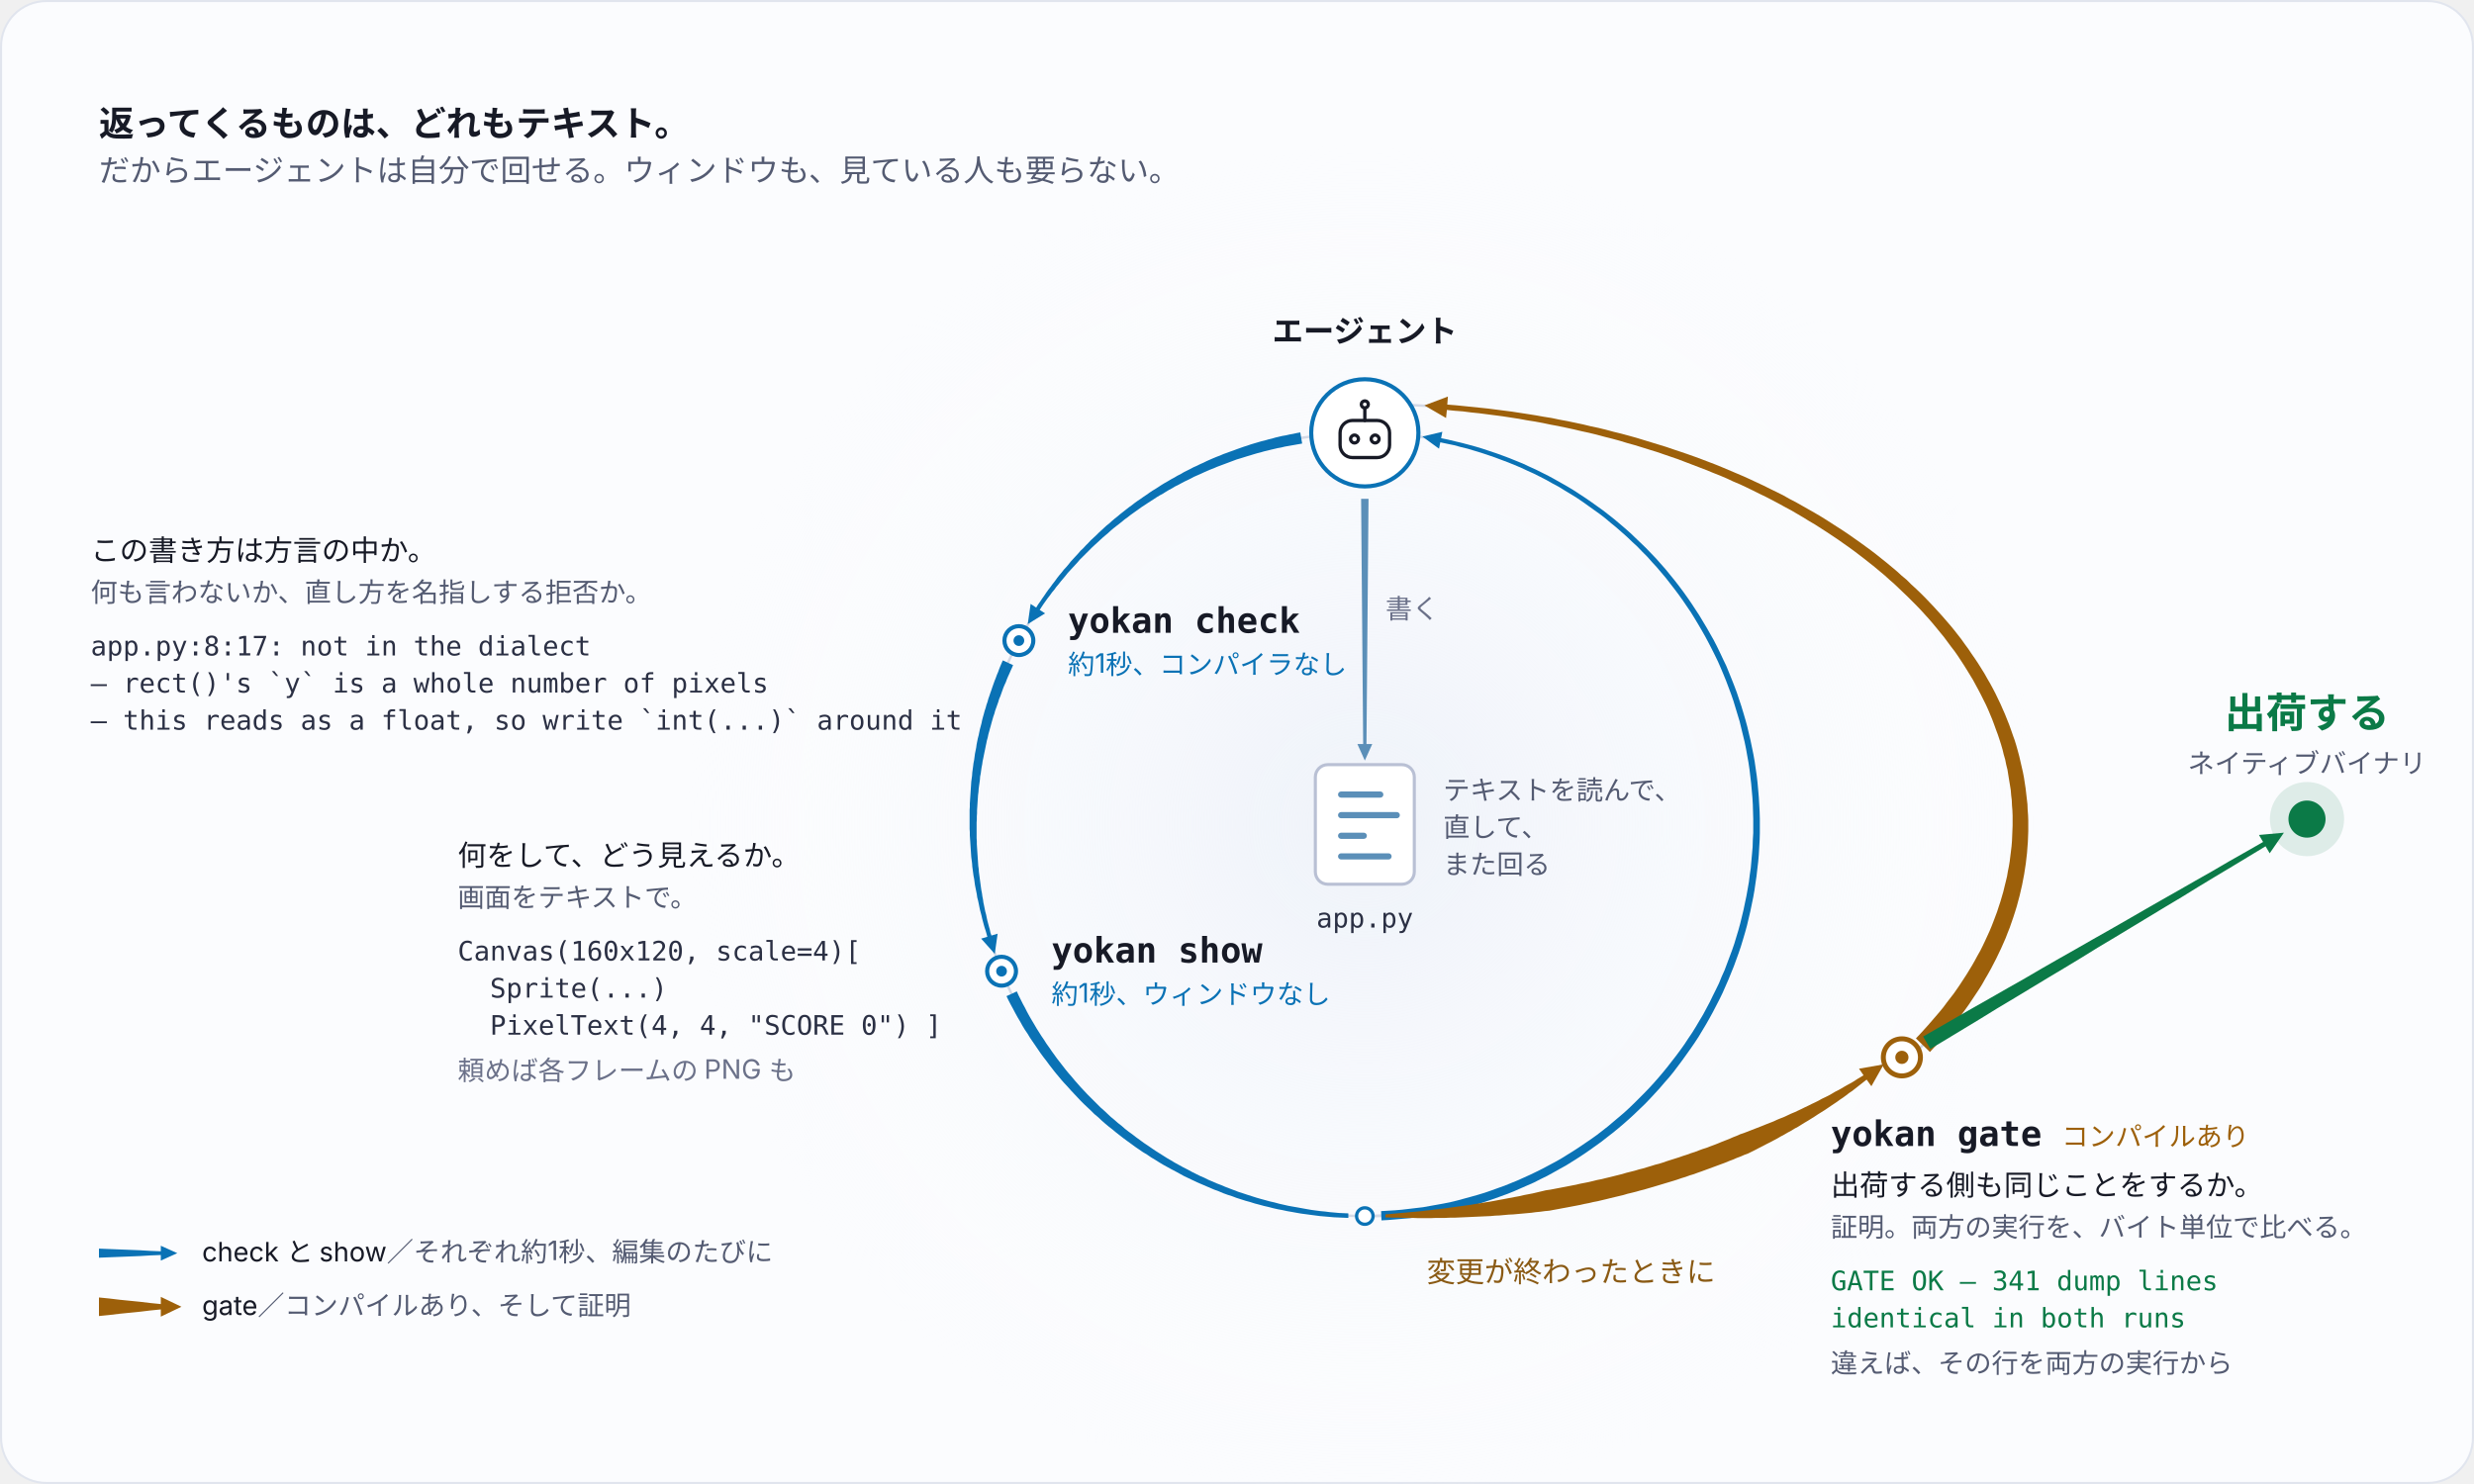
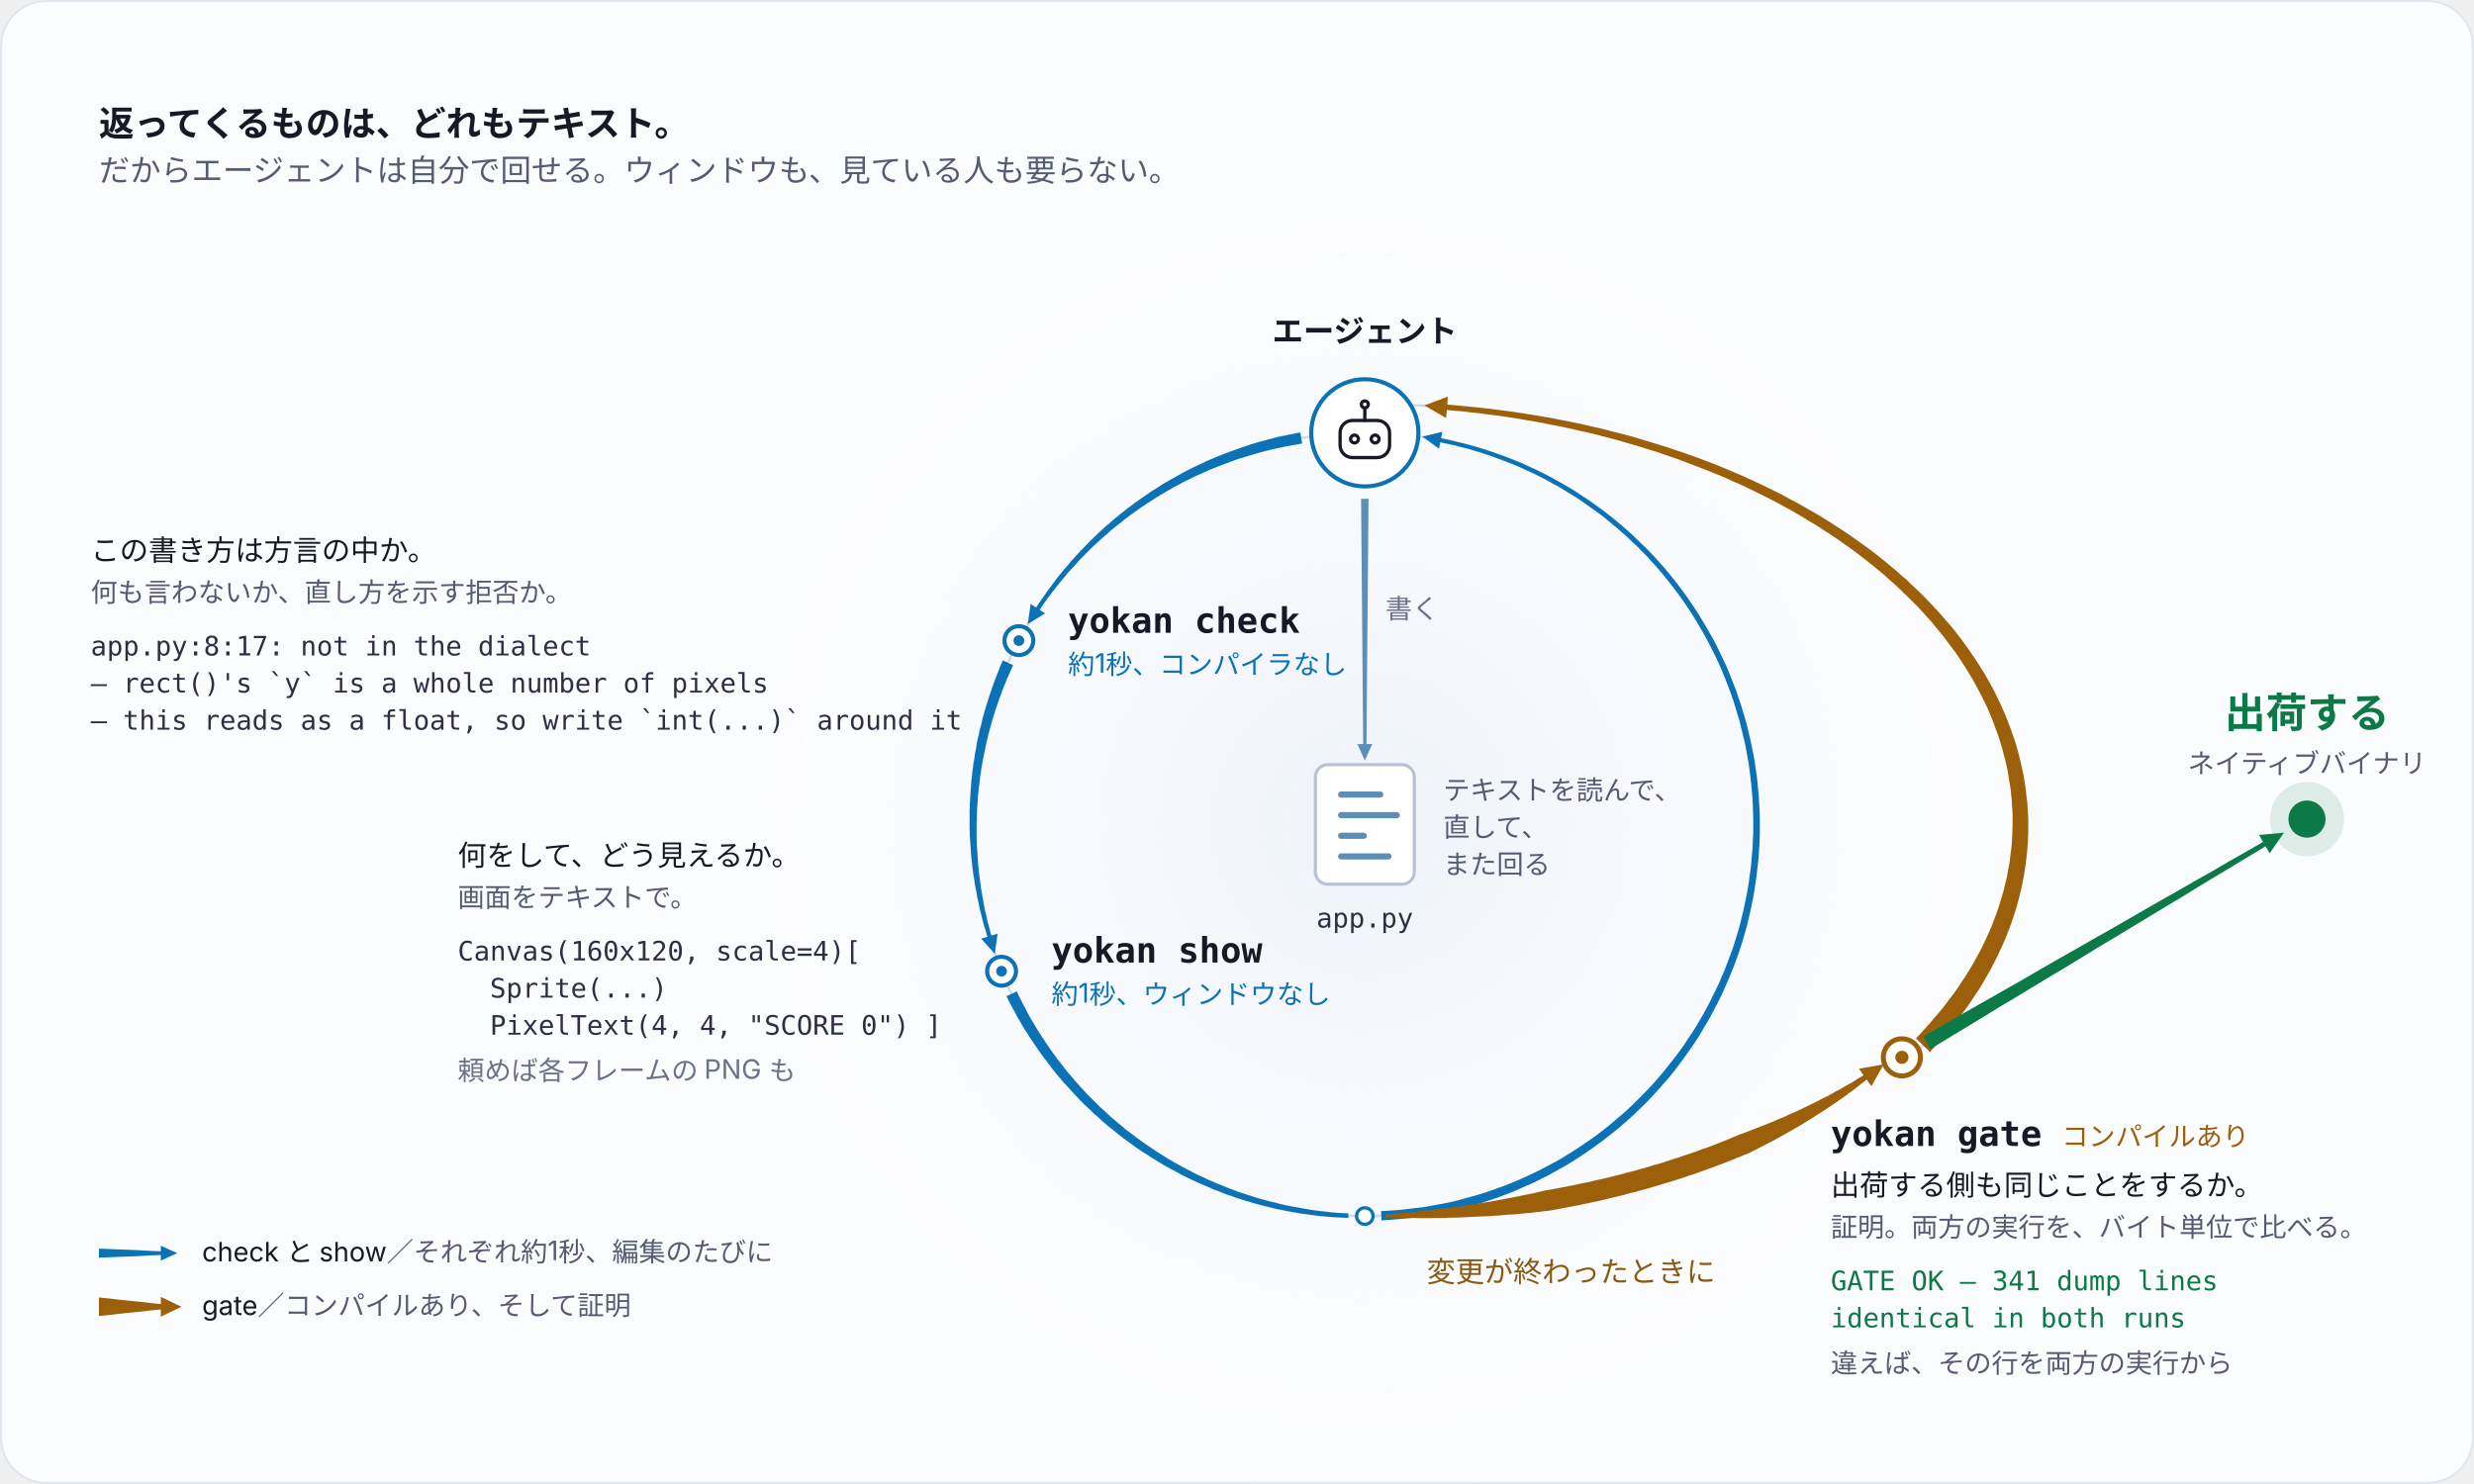
<svg xmlns="http://www.w3.org/2000/svg" viewBox="0 0 1200 720" width="1200" height="720">
  <style>
  .sans { font-family: -apple-system, BlinkMacSystemFont, "Hiragino Sans", "Noto Sans JP", sans-serif; }
  .mono { font-family: ui-monospace, SFMono-Regular, Menlo, Consolas, monospace; }
</style>
  <defs>
    <radialGradient id="glow" cx="662" cy="400" r="330" gradientUnits="userSpaceOnUse">
      <stop offset="0" stop-color="#eef2f9" stop-opacity="1" />
      <stop offset="1" stop-color="#fbfcfe" stop-opacity="0" />
    </radialGradient>
  </defs>
  <rect x="0.5" y="0.5" width="1199" height="719" rx="22" fill="#fbfcfe" stroke="#e1e5ee" stroke-width="1" />
  <circle cx="662" cy="400" r="330" fill="url(#glow)" />
  <circle cx="662" cy="400" r="190" fill="none" stroke="#d3d9e6" stroke-width="1.2" />
  <path d="M662.0,590.0 A318,190 0 0 0 922.5,509.0" fill="none" stroke="#d3d9e6" stroke-width="1.2" />
  <path d="M922.5,517.0 A318,204 0 0 0 662.0,196.0" fill="none" stroke="#d3d9e6" stroke-width="1.2" />
  <path d="M630.7,209.8 L629.0,210.1 L627.2,210.5 L625.5,210.8 L623.8,211.2 L622.0,211.5 L620.3,211.9 L618.6,212.3 L616.9,212.8 L615.2,213.2 L613.5,213.7 L611.8,214.1 L610.1,214.6 L608.4,215.1 L606.7,215.6 L605.0,216.2 L603.4,216.7 L601.7,217.3 L600.0,217.9 L598.4,218.5 L596.7,219.1 L595.1,219.7 L593.4,220.3 L591.8,221.0 L590.2,221.6 L588.5,222.3 L586.9,223.0 L585.3,223.7 L583.7,224.5 L582.1,225.2 L580.5,226.0 L578.9,226.7 L577.4,227.5 L575.8,228.3 L574.2,229.1 L572.7,230.0 L571.1,230.8 L569.6,231.7 L568.1,232.5 L566.6,233.4 L565.0,234.3 L563.5,235.2 L562.0,236.2 L560.6,237.1 L559.1,238.0 L557.6,239.0 L556.2,240.0 L554.7,241.0 L553.3,242.0 L551.8,243.0 L550.4,244.0 L549.0,245.1 L547.6,246.1 L546.2,247.2 L544.8,248.3 L543.4,249.4 L542.1,250.5 L540.7,251.6 L539.4,252.7 L538.1,253.9 L536.7,255.0 L535.4,256.2 L534.1,257.4 L532.8,258.6 L531.6,259.8 L530.3,261.0 L529.0,262.2 L527.8,263.5 L526.6,264.7 L525.4,266.0 L524.1,267.2 L523.0,268.5 L521.8,269.8 L520.6,271.1 L519.4,272.4 L518.3,273.8 L517.2,275.1 L516.0,276.4 L514.9,277.8 L513.8,279.1 L512.7,280.5 L511.7,281.9 L510.6,283.3 L509.6,284.7 L508.5,286.1 L507.5,287.5 L506.5,289.0 L505.5,290.4 L504.5,291.9 L503.5,293.3 L502.6,294.8 L499.9,293.0 L498.5,302.8 L506.9,297.6 L504.3,295.9 L505.2,294.5 L506.2,293.0 L507.2,291.6 L508.2,290.2 L509.3,288.8 L510.3,287.4 L511.4,286.1 L512.4,284.7 L513.5,283.4 L514.6,282.0 L515.7,280.7 L516.8,279.4 L517.9,278.0 L519.1,276.7 L520.2,275.5 L521.4,274.2 L522.6,272.9 L523.7,271.6 L524.9,270.4 L526.1,269.2 L527.4,267.9 L528.6,266.7 L529.8,265.5 L531.1,264.3 L532.3,263.2 L533.6,262.0 L534.9,260.8 L536.2,259.7 L537.5,258.6 L538.8,257.4 L540.1,256.3 L541.5,255.2 L542.8,254.2 L544.2,253.1 L545.5,252.0 L546.9,251.0 L548.3,249.9 L549.7,248.9 L551.1,247.9 L552.5,246.9 L553.9,245.9 L555.3,245.0 L556.8,244.0 L558.2,243.1 L559.6,242.2 L561.1,241.2 L562.6,240.3 L564.1,239.5 L565.5,238.6 L567.0,237.7 L568.5,236.9 L570.0,236.0 L571.6,235.2 L573.1,234.4 L574.6,233.6 L576.1,232.9 L577.7,232.1 L579.2,231.3 L580.8,230.6 L582.4,229.9 L583.9,229.2 L585.5,228.5 L587.1,227.8 L588.7,227.2 L590.3,226.5 L591.9,225.9 L593.5,225.3 L595.1,224.7 L596.7,224.1 L598.3,223.5 L599.9,222.9 L601.6,222.4 L603.2,221.9 L604.8,221.4 L606.5,220.9 L608.1,220.4 L609.8,219.9 L611.4,219.5 L613.1,219.0 L614.8,218.6 L616.4,218.2 L618.1,217.8 L619.8,217.4 L621.5,217.1 L623.1,216.7 L624.8,216.4 L626.5,216.1 L628.2,215.8 L629.9,215.5 L631.6,215.2Z" fill="#0a72b5" />
  <path d="M486.4,320.4 L485.8,321.8 L485.2,323.2 L484.6,324.7 L484.1,326.1 L483.5,327.5 L483.0,328.9 L482.4,330.4 L481.9,331.8 L481.4,333.2 L480.9,334.7 L480.4,336.1 L479.9,337.6 L479.4,339.0 L479.0,340.5 L478.5,341.9 L478.1,343.4 L477.6,344.9 L477.2,346.4 L476.8,347.8 L476.4,349.3 L476.1,350.8 L475.7,352.3 L475.3,353.8 L475.0,355.2 L474.7,356.7 L474.3,358.2 L474.0,359.7 L473.7,361.2 L473.5,362.7 L473.2,364.2 L472.9,365.7 L472.7,367.2 L472.5,368.7 L472.2,370.2 L472.0,371.8 L471.8,373.3 L471.6,374.8 L471.5,376.3 L471.3,377.8 L471.1,379.3 L471.0,380.9 L470.9,382.4 L470.8,383.9 L470.7,385.4 L470.6,386.9 L470.5,388.5 L470.4,390.0 L470.4,391.5 L470.3,393.0 L470.3,394.5 L470.3,396.1 L470.3,397.6 L470.3,399.1 L470.3,400.6 L470.3,402.2 L470.4,403.7 L470.4,405.2 L470.5,406.7 L470.6,408.2 L470.7,409.8 L470.8,411.3 L470.9,412.8 L471.0,414.3 L471.1,415.8 L471.3,417.3 L471.5,418.9 L471.6,420.4 L471.8,421.9 L472.0,423.4 L472.2,424.9 L472.5,426.4 L472.7,427.9 L472.9,429.4 L473.2,430.9 L473.5,432.4 L473.8,433.9 L474.0,435.4 L474.4,436.9 L474.7,438.3 L475.0,439.8 L475.3,441.3 L475.7,442.8 L476.1,444.3 L476.4,445.7 L476.8,447.2 L477.2,448.7 L477.6,450.1 L478.1,451.6 L478.5,453.0 L478.9,454.5 L475.9,455.4 L482.5,462.8 L483.9,453.0 L480.9,453.9 L480.4,452.5 L480.1,451.0 L479.7,449.6 L479.3,448.1 L478.9,446.6 L478.6,445.2 L478.3,443.7 L477.9,442.3 L477.6,440.8 L477.3,439.3 L477.0,437.9 L476.8,436.4 L476.5,434.9 L476.3,433.4 L476.0,431.9 L475.8,430.5 L475.6,429.0 L475.4,427.5 L475.2,426.0 L475.0,424.5 L474.8,423.0 L474.7,421.5 L474.5,420.1 L474.4,418.6 L474.3,417.1 L474.2,415.6 L474.1,414.1 L474.0,412.6 L473.9,411.1 L473.8,409.6 L473.8,408.1 L473.7,406.6 L473.7,405.1 L473.7,403.6 L473.7,402.1 L473.7,400.6 L473.7,399.1 L473.8,397.6 L473.8,396.1 L473.9,394.6 L473.9,393.2 L474.0,391.7 L474.1,390.2 L474.2,388.7 L474.3,387.2 L474.4,385.7 L474.6,384.2 L474.7,382.7 L474.9,381.2 L475.1,379.8 L475.3,378.3 L475.4,376.8 L475.7,375.3 L475.9,373.8 L476.1,372.4 L476.4,370.9 L476.6,369.4 L476.9,368.0 L477.2,366.5 L477.5,365.0 L477.8,363.6 L478.1,362.1 L478.4,360.7 L478.7,359.2 L479.1,357.8 L479.4,356.3 L479.8,354.9 L480.2,353.4 L480.6,352.0 L481.0,350.5 L481.4,349.1 L481.8,347.7 L482.3,346.3 L482.7,344.8 L483.2,343.4 L483.7,342.0 L484.2,340.6 L484.6,339.2 L485.2,337.8 L485.7,336.4 L486.2,335.0 L486.7,333.6 L487.3,332.2 L487.9,330.9 L488.4,329.5 L489.0,328.1 L489.6,326.8 L490.2,325.4 L490.8,324.1 L491.4,322.7Z" fill="#0a72b5" />
  <path d="M488.2,483.3 L489.2,485.4 L490.3,487.5 L491.4,489.5 L492.5,491.6 L493.6,493.6 L494.8,495.6 L495.9,497.6 L497.1,499.6 L498.4,501.5 L499.6,503.5 L500.9,505.4 L502.2,507.3 L503.5,509.2 L504.8,511.1 L506.2,513.0 L507.6,514.8 L509.0,516.7 L510.4,518.5 L511.8,520.3 L513.3,522.1 L514.8,523.9 L516.3,525.6 L517.9,527.3 L519.4,529.0 L521.0,530.7 L522.6,532.4 L524.2,534.1 L525.8,535.7 L527.5,537.3 L529.2,538.9 L530.8,540.5 L532.6,542.0 L534.3,543.6 L536.0,545.1 L537.8,546.6 L539.6,548.0 L541.4,549.5 L543.2,550.9 L545.0,552.3 L546.9,553.7 L548.7,555.0 L550.6,556.4 L552.5,557.7 L554.4,559.0 L556.4,560.2 L558.3,561.5 L560.3,562.7 L562.2,563.9 L564.2,565.1 L566.2,566.2 L568.2,567.3 L570.3,568.4 L572.3,569.5 L574.3,570.6 L576.4,571.6 L578.5,572.6 L580.6,573.6 L582.7,574.5 L584.8,575.4 L586.9,576.3 L589.0,577.2 L591.2,578.0 L593.3,578.9 L595.5,579.7 L597.7,580.4 L599.8,581.2 L602.0,581.9 L604.2,582.6 L606.4,583.2 L608.6,583.9 L610.9,584.5 L613.1,585.1 L615.3,585.6 L617.6,586.2 L619.8,586.7 L622.0,587.1 L624.3,587.6 L626.6,588.0 L628.8,588.4 L631.1,588.8 L633.4,589.1 L635.6,589.4 L637.9,589.7 L640.2,590.0 L642.5,590.2 L644.8,590.4 L647.1,590.6 L649.4,590.7 L651.7,590.8 L654.0,590.9 L654.0,588.7 L651.8,588.6 L649.5,588.5 L647.3,588.3 L645.0,588.1 L642.7,587.8 L640.5,587.6 L638.2,587.3 L636.0,587.0 L633.7,586.6 L631.5,586.2 L629.3,585.8 L627.0,585.4 L624.8,585.0 L622.6,584.5 L620.4,584.0 L618.2,583.4 L616.0,582.9 L613.8,582.3 L611.6,581.7 L609.5,581.1 L607.3,580.4 L605.1,579.7 L603.0,579.0 L600.8,578.3 L598.7,577.5 L596.6,576.7 L594.5,575.9 L592.4,575.0 L590.3,574.2 L588.2,573.3 L586.1,572.4 L584.1,571.4 L582.0,570.5 L580.0,569.5 L578.0,568.5 L576.0,567.4 L574.0,566.4 L572.0,565.3 L570.0,564.2 L568.0,563.0 L566.1,561.9 L564.2,560.7 L562.3,559.5 L560.4,558.3 L558.5,557.0 L556.6,555.7 L554.8,554.5 L552.9,553.1 L551.1,551.8 L549.3,550.4 L547.5,549.1 L545.7,547.7 L544.0,546.2 L542.2,544.8 L540.5,543.3 L538.8,541.9 L537.1,540.3 L535.5,538.8 L533.8,537.3 L532.2,535.7 L530.6,534.1 L529.0,532.5 L527.4,530.9 L525.9,529.3 L524.3,527.6 L522.8,525.9 L521.3,524.2 L519.9,522.5 L518.4,520.8 L517.0,519.1 L515.6,517.3 L514.2,515.5 L512.8,513.7 L511.5,511.9 L510.2,510.1 L508.9,508.2 L507.6,506.4 L506.4,504.5 L505.1,502.6 L503.9,500.7 L502.7,498.8 L501.6,496.9 L500.4,494.9 L499.3,493.0 L498.2,491.0 L497.2,489.0 L496.1,487.0 L495.1,485.0 L494.1,483.0 L493.2,481.0Z" fill="#0a72b5" />
  <path d="M670.1,592.1 L673.6,591.9 L677.1,591.6 L680.5,591.3 L684.0,591.0 L687.5,590.5 L690.9,590.0 L694.4,589.5 L697.8,588.8 L701.2,588.1 L704.6,587.4 L708.0,586.6 L711.4,585.7 L714.8,584.8 L718.1,583.8 L721.4,582.7 L724.7,581.6 L728.0,580.4 L731.3,579.2 L734.5,577.9 L737.7,576.5 L740.9,575.1 L744.1,573.7 L747.2,572.1 L750.3,570.6 L753.4,568.9 L756.4,567.2 L759.5,565.5 L762.4,563.7 L765.4,561.8 L768.3,559.9 L771.2,557.9 L774.0,555.9 L776.8,553.9 L779.6,551.7 L782.3,549.6 L785.0,547.4 L787.7,545.1 L790.3,542.8 L792.9,540.4 L795.4,538.0 L797.9,535.6 L800.3,533.1 L802.7,530.5 L805.0,528.0 L807.3,525.3 L809.6,522.7 L811.8,520.0 L813.9,517.2 L816.0,514.4 L818.0,511.6 L820.0,508.8 L822.0,505.9 L823.9,503.0 L825.7,500.0 L827.5,497.0 L829.2,494.0 L830.9,490.9 L832.5,487.8 L834.1,484.7 L835.6,481.6 L837.0,478.4 L838.4,475.2 L839.7,472.0 L841.0,468.8 L842.2,465.5 L843.4,462.2 L844.5,458.9 L845.5,455.6 L846.5,452.2 L847.4,448.9 L848.2,445.5 L849.0,442.1 L849.7,438.7 L850.4,435.3 L851.0,431.9 L851.5,428.4 L852.0,425.0 L852.4,421.5 L852.8,418.1 L853.1,414.6 L853.3,411.1 L853.5,407.7 L853.6,404.2 L853.6,400.7 L853.6,397.2 L853.5,393.8 L853.3,390.3 L853.1,386.8 L852.8,383.3 L852.5,379.9 L852.1,376.4 L851.6,373.0 L851.1,369.5 L850.5,366.1 L849.8,362.7 L849.1,359.3 L848.3,355.9 L847.5,352.5 L846.6,349.2 L845.6,345.8 L844.6,342.5 L843.5,339.2 L842.4,335.9 L841.2,332.7 L839.9,329.4 L838.6,326.2 L837.3,323.0 L835.8,319.9 L834.3,316.7 L832.8,313.6 L831.2,310.5 L829.5,307.5 L827.8,304.5 L826.0,301.5 L824.2,298.5 L822.3,295.6 L820.4,292.7 L818.4,289.8 L816.4,287.0 L814.3,284.2 L812.2,281.5 L810.0,278.8 L807.8,276.1 L805.5,273.5 L803.2,270.9 L800.8,268.4 L798.4,265.9 L795.9,263.5 L793.4,261.1 L790.9,258.7 L788.3,256.4 L785.6,254.1 L783.0,251.9 L780.2,249.7 L777.5,247.6 L774.7,245.6 L771.9,243.6 L769.0,241.6 L766.1,239.7 L763.2,237.8 L760.2,236.0 L757.2,234.3 L754.2,232.6 L751.1,230.9 L748.1,229.4 L744.9,227.8 L741.8,226.4 L738.6,224.9 L735.4,223.6 L732.2,222.3 L729.0,221.1 L725.7,219.9 L722.4,218.8 L719.1,217.7 L715.8,216.7 L712.5,215.8 L709.1,214.9 L705.7,214.1 L702.4,213.3 L699.0,212.6 L699.6,209.5 L689.9,211.8 L698.0,217.7 L698.6,214.6 L701.9,215.3 L705.3,216.0 L708.6,216.9 L711.9,217.7 L715.2,218.7 L718.5,219.7 L721.8,220.8 L725.0,221.9 L728.2,223.1 L731.4,224.3 L734.6,225.6 L737.7,226.9 L740.9,228.4 L744.0,229.8 L747.0,231.3 L750.1,232.9 L753.1,234.6 L756.1,236.2 L759.0,238.0 L762.0,239.8 L764.9,241.6 L767.7,243.5 L770.5,245.5 L773.3,247.5 L776.1,249.5 L778.8,251.6 L781.4,253.8 L784.1,256.0 L786.6,258.2 L789.2,260.5 L791.7,262.9 L794.2,265.2 L796.6,267.7 L799.0,270.1 L801.3,272.7 L803.6,275.2 L805.8,277.8 L808.0,280.4 L810.1,283.1 L812.2,285.8 L814.3,288.6 L816.3,291.4 L818.2,294.2 L820.1,297.0 L821.9,299.9 L823.7,302.9 L825.4,305.8 L827.1,308.8 L828.7,311.8 L830.3,314.9 L831.8,317.9 L833.3,321.0 L834.7,324.2 L836.0,327.3 L837.3,330.5 L838.5,333.7 L839.7,336.9 L840.8,340.1 L841.8,343.4 L842.8,346.7 L843.8,350.0 L844.6,353.3 L845.4,356.6 L846.2,359.9 L846.9,363.3 L847.5,366.7 L848.1,370.0 L848.6,373.4 L849.0,376.8 L849.4,380.2 L849.7,383.6 L850.0,387.0 L850.2,390.4 L850.3,393.9 L850.4,397.3 L850.4,400.7 L850.4,404.1 L850.2,407.5 L850.1,411.0 L849.8,414.4 L849.5,417.8 L849.2,421.2 L848.7,424.6 L848.3,427.9 L847.7,431.3 L847.1,434.7 L846.4,438.0 L845.7,441.4 L844.9,444.7 L844.1,448.0 L843.2,451.3 L842.2,454.6 L841.2,457.9 L840.1,461.1 L838.9,464.3 L837.7,467.5 L836.5,470.7 L835.1,473.8 L833.8,477.0 L832.3,480.1 L830.8,483.1 L829.3,486.2 L827.7,489.2 L826.1,492.2 L824.3,495.2 L822.6,498.1 L820.8,501.0 L818.9,503.8 L817.0,506.7 L815.0,509.5 L813.0,512.2 L810.9,514.9 L808.8,517.6 L806.6,520.3 L804.4,522.9 L802.2,525.4 L799.9,527.9 L797.5,530.4 L795.1,532.8 L792.7,535.2 L790.2,537.6 L787.7,539.9 L785.1,542.1 L782.5,544.3 L779.9,546.5 L777.2,548.6 L774.5,550.7 L771.7,552.7 L768.9,554.6 L766.1,556.5 L763.2,558.4 L760.3,560.2 L757.4,562.0 L754.4,563.7 L751.4,565.3 L748.4,566.9 L745.4,568.4 L742.3,569.9 L739.2,571.3 L736.1,572.7 L732.9,574.0 L729.7,575.3 L726.6,576.4 L723.3,577.6 L720.1,578.7 L716.8,579.7 L713.6,580.6 L710.3,581.5 L707.0,582.4 L703.7,583.2 L700.3,583.9 L697.0,584.5 L693.6,585.1 L690.3,585.7 L686.9,586.1 L683.5,586.5 L680.1,586.9 L676.7,587.2 L673.3,587.4 L669.9,587.6Z" fill="#0a72b5" />
  <path d="M672.0,590.7 L674.2,590.7 L676.5,590.8 L678.7,590.8 L680.9,590.9 L683.1,590.9 L685.3,590.9 L687.6,591.0 L689.8,591.0 L692.0,591.0 L694.2,591.0 L696.5,590.9 L698.7,590.9 L700.9,590.9 L703.1,590.8 L705.3,590.8 L707.5,590.7 L709.8,590.6 L712.0,590.5 L714.2,590.4 L716.4,590.3 L718.6,590.2 L720.8,590.1 L723.0,590.0 L725.2,589.8 L727.4,589.7 L729.6,589.5 L731.8,589.3 L734.0,589.2 L736.2,589.0 L738.4,588.8 L740.6,588.6 L742.8,588.4 L745.0,588.1 L747.1,587.9 L749.3,587.6 L751.5,587.4 L753.6,587.0 L755.8,586.6 L757.9,586.2 L760.1,585.8 L762.2,585.4 L764.3,585.0 L766.4,584.6 L768.6,584.1 L770.7,583.7 L772.8,583.2 L774.9,582.8 L777.0,582.3 L779.1,581.8 L781.1,581.3 L783.2,580.8 L785.3,580.3 L787.4,579.8 L789.4,579.2 L791.5,578.7 L793.5,578.2 L795.6,577.6 L797.6,577.1 L799.6,576.5 L801.7,575.9 L803.7,575.3 L805.7,574.7 L807.7,574.1 L809.7,573.5 L811.7,572.9 L813.6,572.3 L815.6,571.6 L817.6,571.0 L819.5,570.3 L821.5,569.7 L823.4,569.0 L825.4,568.3 L827.3,567.6 L829.2,566.9 L831.1,566.2 L833.0,565.5 L834.9,564.8 L836.8,564.1 L838.7,563.3 L840.6,562.6 L842.4,561.8 L844.3,561.1 L846.1,560.3 L848.0,559.6 L849.8,558.7 L851.6,557.8 L853.3,556.9 L855.1,556.0 L856.8,555.1 L858.6,554.2 L860.3,553.3 L862.0,552.4 L863.7,551.4 L865.4,550.5 L867.1,549.5 L868.8,548.6 L870.4,547.6 L872.1,546.7 L873.7,545.7 L875.3,544.7 L877.0,543.7 L878.6,542.7 L880.2,541.7 L881.7,540.7 L883.3,539.7 L884.9,538.7 L886.4,537.7 L888.0,536.6 L889.5,535.6 L891.0,534.6 L892.5,533.5 L894.0,532.5 L895.5,531.4 L896.9,530.3 L898.4,529.3 L899.8,528.2 L901.2,527.1 L902.6,526.0 L904.0,524.9 L905.4,523.8 L907.7,527.0 L913.7,516.4 L901.7,518.5 L903.9,521.7 L902.4,522.6 L900.9,523.5 L899.4,524.5 L897.9,525.4 L896.4,526.2 L894.8,527.1 L893.3,528.0 L891.7,528.9 L890.1,529.7 L888.6,530.6 L887.0,531.5 L885.4,532.3 L883.7,533.1 L882.1,534.0 L880.5,534.8 L878.8,535.6 L877.2,536.4 L875.5,537.2 L873.9,538.0 L872.2,538.8 L870.5,539.6 L868.8,540.3 L867.1,541.1 L865.4,541.9 L863.6,542.6 L861.9,543.3 L860.2,544.1 L858.4,544.8 L856.6,545.5 L854.9,546.2 L853.1,546.9 L851.3,547.6 L849.5,548.3 L847.7,549.0 L845.9,549.7 L844.1,550.3 L842.3,551.1 L840.5,551.8 L838.7,552.6 L836.9,553.3 L835.1,554.0 L833.2,554.8 L831.4,555.5 L829.5,556.2 L827.7,556.9 L825.8,557.5 L823.9,558.2 L822.1,558.9 L820.2,559.5 L818.3,560.2 L816.4,560.8 L814.4,561.5 L812.5,562.1 L810.6,562.7 L808.7,563.3 L806.7,564.0 L804.8,564.6 L802.8,565.1 L800.9,565.7 L798.9,566.3 L796.9,566.9 L794.9,567.4 L792.9,568.0 L790.9,568.5 L788.9,569.0 L786.9,569.6 L784.9,570.1 L782.9,570.6 L780.9,571.1 L778.8,571.6 L776.8,572.1 L774.7,572.5 L772.7,573.0 L770.6,573.5 L768.6,573.9 L766.5,574.3 L764.4,574.8 L762.3,575.2 L760.3,575.6 L758.2,576.0 L756.1,576.4 L754.0,576.8 L751.9,577.2 L749.8,577.5 L747.7,578.0 L745.6,578.5 L743.5,579.0 L741.4,579.4 L739.3,579.8 L737.2,580.3 L735.0,580.7 L732.9,581.1 L730.8,581.5 L728.7,581.9 L726.5,582.3 L724.4,582.7 L722.2,583.1 L720.1,583.4 L717.9,583.8 L715.8,584.1 L713.6,584.5 L711.4,584.8 L709.3,585.1 L707.1,585.4 L704.9,585.7 L702.7,586.0 L700.6,586.3 L698.4,586.6 L696.2,586.8 L694.0,587.1 L691.8,587.3 L689.6,587.6 L687.4,587.8 L685.2,588.0 L683.0,588.2 L680.8,588.4 L678.6,588.6 L676.4,588.8 L674.2,589.0 L672.0,589.2Z" fill="#9d600a" />
  <path d="M936.1,510.4 L938.2,508.1 L940.3,505.9 L942.3,503.6 L944.2,501.3 L946.1,499.0 L948.0,496.7 L949.8,494.3 L951.6,492.0 L953.4,489.6 L955.1,487.2 L956.7,484.8 L958.3,482.4 L959.9,480.0 L961.4,477.6 L962.8,475.1 L964.2,472.7 L965.6,470.2 L966.9,467.7 L968.2,465.2 L969.4,462.7 L970.6,460.2 L971.7,457.7 L972.8,455.2 L973.8,452.6 L974.8,450.1 L975.7,447.5 L976.6,444.9 L977.4,442.4 L978.2,439.8 L978.9,437.2 L979.6,434.6 L980.2,432.0 L980.8,429.4 L981.3,426.8 L981.8,424.2 L982.2,421.6 L982.6,419.0 L982.9,416.4 L983.2,413.8 L983.4,411.1 L983.6,408.5 L983.7,405.9 L983.8,403.3 L983.8,400.7 L983.8,398.0 L983.7,395.4 L983.5,392.8 L983.4,390.2 L983.1,387.6 L982.8,385.0 L982.5,382.4 L982.1,379.8 L981.7,377.2 L981.2,374.6 L980.6,372.0 L980.0,369.4 L979.4,366.8 L978.7,364.2 L978.0,361.7 L977.2,359.1 L976.3,356.6 L975.4,354.0 L974.5,351.5 L973.5,349.0 L972.5,346.5 L971.4,344.0 L970.3,341.5 L969.1,339.0 L967.9,336.5 L966.6,334.0 L965.3,331.6 L963.9,329.2 L962.5,326.7 L961.0,324.3 L959.5,321.9 L957.9,319.5 L956.3,317.2 L954.7,314.8 L953.0,312.5 L951.3,310.1 L949.5,307.8 L947.7,305.5 L945.8,303.2 L943.9,301.0 L941.9,298.7 L939.9,296.5 L937.9,294.3 L935.8,292.1 L933.7,289.9 L931.5,287.7 L929.3,285.6 L927.0,283.5 L924.8,281.3 L922.4,279.3 L920.1,277.2 L917.6,275.1 L915.2,273.1 L912.7,271.1 L910.2,269.1 L907.6,267.1 L905.0,265.2 L902.4,263.3 L899.7,261.4 L897.0,259.5 L894.2,257.6 L891.4,255.8 L888.6,254.0 L885.8,252.2 L882.9,250.4 L880.0,248.7 L877.0,247.0 L874.0,245.3 L871.0,243.6 L867.9,242.0 L864.9,240.3 L861.7,238.7 L858.6,237.2 L855.4,235.6 L852.2,234.1 L849.0,232.6 L845.7,231.1 L842.4,229.7 L839.1,228.3 L835.8,226.9 L832.4,225.5 L829.0,224.2 L825.6,222.9 L822.1,221.6 L818.7,220.4 L815.2,219.2 L811.6,218.0 L808.1,216.8 L804.5,215.7 L800.9,214.6 L797.3,213.5 L793.7,212.4 L790.1,211.4 L786.4,210.4 L782.7,209.5 L779.0,208.5 L775.3,207.6 L771.5,206.8 L767.8,205.9 L764.0,205.1 L760.2,204.3 L756.4,203.6 L752.6,202.8 L748.8,202.2 L744.9,201.5 L741.1,200.9 L737.2,200.3 L733.3,199.7 L729.4,199.2 L725.5,198.7 L721.6,198.2 L717.7,197.8 L713.8,197.4 L709.9,197.0 L705.9,196.6 L702.0,196.3 L702.3,192.4 L690.9,196.7 L701.4,202.8 L701.8,198.9 L705.7,199.3 L709.6,199.6 L713.5,200.1 L717.4,200.5 L721.3,201.0 L725.2,201.5 L729.0,202.0 L732.9,202.6 L736.8,203.2 L740.6,203.9 L744.4,204.5 L748.2,205.2 L752.0,206.0 L755.8,206.7 L759.6,207.5 L763.3,208.3 L767.1,209.2 L770.8,210.0 L774.5,210.9 L778.2,211.9 L781.8,212.8 L785.5,213.8 L789.1,214.9 L792.7,215.9 L796.3,217.0 L799.8,218.1 L803.4,219.2 L806.9,220.4 L810.4,221.6 L813.9,222.8 L817.3,224.1 L820.7,225.4 L824.1,226.7 L827.5,228.0 L830.9,229.4 L834.2,230.7 L837.5,232.1 L840.7,233.6 L844.0,235.0 L847.2,236.5 L850.3,238.0 L853.5,239.6 L856.6,241.1 L859.7,242.7 L862.7,244.3 L865.8,246.0 L868.8,247.6 L871.7,249.3 L874.6,251.0 L877.5,252.8 L880.4,254.5 L883.2,256.3 L886.0,258.1 L888.7,259.9 L891.4,261.7 L894.1,263.6 L896.8,265.5 L899.4,267.4 L901.9,269.3 L904.5,271.3 L906.9,273.2 L909.4,275.2 L911.8,277.2 L914.2,279.2 L916.5,281.3 L918.8,283.3 L921.0,285.4 L923.2,287.5 L925.4,289.6 L927.5,291.7 L929.6,293.8 L931.7,296.0 L933.7,298.2 L935.6,300.3 L937.5,302.5 L939.4,304.8 L941.2,307.0 L943.0,309.2 L944.7,311.5 L946.4,313.8 L948.1,316.0 L949.7,318.3 L951.2,320.6 L952.7,322.9 L954.2,325.3 L955.6,327.6 L957.0,329.9 L958.3,332.3 L959.6,334.7 L960.8,337.0 L962.0,339.4 L963.2,341.8 L964.3,344.2 L965.3,346.6 L966.3,349.0 L967.2,351.4 L968.1,353.9 L969.0,356.3 L969.8,358.7 L970.6,361.2 L971.3,363.6 L971.9,366.1 L972.6,368.5 L973.1,371.0 L973.7,373.4 L974.1,375.9 L974.5,378.4 L974.9,380.8 L975.3,383.3 L975.5,385.8 L975.8,388.3 L975.9,390.7 L976.1,393.2 L976.2,395.7 L976.2,398.1 L976.2,400.6 L976.1,403.1 L976.0,405.6 L975.9,408.0 L975.7,410.5 L975.4,413.0 L975.1,415.4 L974.8,417.9 L974.4,420.3 L973.9,422.8 L973.5,425.2 L972.9,427.7 L972.3,430.1 L971.7,432.6 L971.0,435.0 L970.3,437.4 L969.5,439.8 L968.7,442.3 L967.8,444.7 L966.9,447.1 L966.0,449.4 L965.0,451.8 L963.9,454.2 L962.8,456.6 L961.7,458.9 L960.5,461.3 L959.2,463.6 L957.9,466.0 L956.6,468.3 L955.2,470.6 L953.8,472.9 L952.3,475.2 L950.8,477.5 L949.3,479.7 L947.7,482.0 L946.0,484.2 L944.3,486.4 L942.6,488.7 L940.8,490.9 L939.0,493.0 L937.1,495.2 L935.2,497.4 L933.3,499.5 L931.3,501.7 L929.3,503.8Z" fill="#9d600a" />
  <path d="M936.3,508.9 L944.5,504.0 L952.6,499.1 L960.7,494.2 L968.8,489.2 L977.0,484.3 L985.1,479.4 L993.2,474.5 L1001.4,469.6 L1009.5,464.7 L1017.6,459.7 L1025.8,454.8 L1033.9,449.9 L1042.0,445.0 L1050.1,440.1 L1058.3,435.2 L1066.4,430.2 L1074.5,425.3 L1082.7,420.4 L1090.8,415.5 L1098.9,410.6 L1100.9,414.0 L1107.8,404.0 L1095.7,405.1 L1097.7,408.5 L1089.5,413.2 L1081.2,417.9 L1073.0,422.7 L1064.7,427.4 L1056.5,432.1 L1048.2,436.8 L1040.0,441.5 L1031.7,446.3 L1023.5,451.0 L1015.2,455.7 L1007.0,460.4 L998.7,465.1 L990.5,469.8 L982.3,474.6 L974.0,479.3 L965.8,484.0 L957.5,488.7 L949.3,493.4 L941.0,498.2 L932.8,502.9Z" fill="#0b7a47" />
  <circle cx="494.2" cy="310.8" r="7" fill="#ffffff" stroke="#0a72b5" stroke-width="2" />
  <circle cx="494.2" cy="310.8" r="2.6" fill="#0a72b5" />
  <circle cx="485.8" cy="471.2" r="7" fill="#ffffff" stroke="#0a72b5" stroke-width="2" />
  <circle cx="485.8" cy="471.2" r="2.6" fill="#0a72b5" />
  <circle cx="662.0" cy="590.0" r="4" fill="#ffffff" stroke="#0a72b5" stroke-width="1.6" />
  <circle cx="922.5" cy="513.0" r="9" fill="#ffffff" stroke="#9d600a" stroke-width="2.4" />
  <circle cx="922.5" cy="513.0" r="3.2" fill="#9d600a" />
  <circle cx="1119.0" cy="397.4" r="18" fill="#0b7a47" fill-opacity="0.12" />
  <circle cx="1119.0" cy="397.4" r="9" fill="#0b7a47" />
  <circle cx="662.0" cy="210.0" r="26" fill="#ffffff" stroke="#0a72b5" stroke-width="2" />
  <g fill="none" stroke="#171a26" stroke-width="1.6" stroke-linecap="round">
    <rect x="650.0" y="204.0" width="24" height="18" rx="6" />
    <circle cx="657.0" cy="213.0" r="1.9" />
    <circle cx="667.0" cy="213.0" r="1.9" />
    <line x1="662.0" y1="204.0" x2="662.0" y2="198.0" />
    <circle cx="662.0" cy="196.2" r="1.7" />
  </g>
  <path d="M660.2,242.0 L660.3,253.9 L660.4,265.8 L660.5,277.7 L660.6,289.6 L660.7,301.5 L660.8,313.4 L660.9,325.3 L661.0,337.2 L661.1,349.1 L661.2,361.0 L658.4,361.0 L662.0,369.0 L665.6,361.0 L662.8,361.0 L662.9,349.1 L663.0,337.2 L663.1,325.3 L663.2,313.4 L663.3,301.5 L663.4,289.6 L663.5,277.7 L663.6,265.8 L663.7,253.9 L663.8,242.0Z" fill="#5b8fb8" />
  <rect x="638" y="371" width="48" height="58" rx="6" fill="#ffffff" stroke="#b9c0d4" stroke-width="1.5" />
  <rect x="649" y="384" width="22" height="3" rx="1.5" fill="#5b8fb8" />
  <rect x="649" y="394" width="30" height="3" rx="1.5" fill="#5b8fb8" />
  <rect x="649" y="404" width="14" height="3" rx="1.5" fill="#5b8fb8" />
  <rect x="649" y="414" width="26" height="3" rx="1.5" fill="#5b8fb8" />
  <text x="48" y="66" class="sans" font-size="17" fill="#171a26" text-anchor="start" font-weight="600">返ってくるものは、どれもテキスト。</text>
  <text x="48" y="88" class="sans" font-size="15" fill="#545b72" text-anchor="start">だからエージェントは自分で回せる。ウィンドウも、見ている人も要らない。</text>
  <text x="662" y="166" class="sans" font-size="15" fill="#171a26" text-anchor="middle" font-weight="600">エージェント</text>
  <text x="672" y="300" class="sans" font-size="13" fill="#6b7189" text-anchor="start">書く</text>
  <text x="662" y="450" class="mono" font-size="13" fill="#2b3044" text-anchor="middle">app.py</text>
  <text x="518" y="307" class="mono" font-size="17" fill="#171a26" text-anchor="start" font-weight="600">yokan check</text>
  <text x="518" y="327" class="sans" font-size="13" fill="#0a72b5" text-anchor="start">約1秒、コンパイラなし</text>
  <text x="510" y="467" class="mono" font-size="17" fill="#171a26" text-anchor="start" font-weight="600">yokan show</text>
  <text x="510" y="487" class="sans" font-size="13" fill="#0a72b5" text-anchor="start">約1秒、ウィンドウなし</text>
  <text x="700" y="388" class="sans" font-size="13" fill="#545b72" text-anchor="start">テキストを読んで、</text>
  <text x="700" y="406" class="sans" font-size="13" fill="#545b72" text-anchor="start">直して、</text>
  <text x="700" y="424" class="sans" font-size="13" fill="#545b72" text-anchor="start">また回る</text>
  <text x="44" y="272" class="sans" font-size="14" fill="#171a26" text-anchor="start">この書き方は方言の中か。</text>
-   <text x="44" y="292" class="sans" font-size="13" fill="#545b72" text-anchor="start">何も言わないか、直し方を名指しする拒否か。</text>
+   <text x="44" y="292" class="sans" font-size="13" fill="#545b72" text-anchor="start">何も言わないか、直し方を示す拒否か。</text>
  <text x="44" y="318" class="mono" font-size="13" fill="#2b3044" text-anchor="start">app.py:8:17: not in the dialect</text>
  <text x="44" y="336" class="mono" font-size="13" fill="#2b3044" text-anchor="start">— rect()'s `y` is a whole number of pixels</text>
  <text x="44" y="354" class="mono" font-size="13" fill="#2b3044" text-anchor="start">— this reads as a float, so write `int(...)` around it</text>
  <text x="222" y="420" class="sans" font-size="14" fill="#171a26" text-anchor="start">何をして、どう見えるか。</text>
  <text x="222" y="440" class="sans" font-size="13" fill="#545b72" text-anchor="start">画面をテキストで。</text>
  <text x="222" y="466" class="mono" font-size="13" fill="#2b3044" text-anchor="start">Canvas(160x120, scale=4)[</text>
  <text x="222" y="484" class="mono" font-size="13" fill="#2b3044" text-anchor="start" xml:space="preserve">  Sprite(...)</text>
  <text x="222" y="502" class="mono" font-size="13" fill="#2b3044" text-anchor="start" xml:space="preserve">  PixelText(4, 4, "SCORE 0") ]</text>
  <text x="222" y="524" class="sans" font-size="13" fill="#6b7189" text-anchor="start">頼めば各フレームの PNG も</text>
  <text x="692" y="622" class="sans" font-size="14" fill="#8a5a14" text-anchor="start">変更が終わったときに</text>
  <text x="888" y="556" class="mono" font-size="17" fill="#171a26" text-anchor="start" font-weight="600">yokan gate</text>
  <text x="1000" y="556" class="sans" font-size="13" fill="#9d600a" text-anchor="start">コンパイルあり</text>
  <text x="888" y="580" class="sans" font-size="14" fill="#171a26" text-anchor="start">出荷する側も同じことをするか。</text>
  <text x="888" y="600" class="sans" font-size="13" fill="#545b72" text-anchor="start">証明。両方の実行を、バイト単位で比べる。</text>
  <text x="888" y="626" class="mono" font-size="13" fill="#0b7a47" text-anchor="start">GATE OK — 341 dump lines</text>
  <text x="888" y="644" class="mono" font-size="13" fill="#0b7a47" text-anchor="start">identical in both runs</text>
  <text x="888" y="666" class="sans" font-size="13" fill="#545b72" text-anchor="start">違えば、その行を両方の実行から</text>
  <path d="M48.0,610.2 L53.0,610.0 L58.0,609.8 L63.0,609.6 L68.0,609.4 L73.0,609.1 L78.0,608.9 L78.0,611.6 L86.0,608.0 L78.0,604.4 L78.0,607.1 L73.0,606.9 L68.0,606.6 L63.0,606.4 L58.0,606.2 L53.0,606.0 L48.0,605.8Z" fill="#0a72b5" />
  <text x="98" y="612" class="sans" font-size="13" fill="#545b72">
    <tspan fill="#171a26">check と show</tspan>／それぞれ約1秒、編集のたびに</text>
  <path d="M48.0,638.5 L53.0,638.0 L58.0,637.4 L63.0,636.9 L68.0,636.4 L73.0,635.8 L78.0,635.3 L78.0,638.8 L88.0,634.0 L78.0,629.2 L78.0,632.7 L73.0,632.2 L68.0,631.6 L63.0,631.1 L58.0,630.6 L53.0,630.0 L48.0,629.5Z" fill="#9d600a" />
  <text x="98" y="638" class="sans" font-size="13" fill="#545b72">
    <tspan fill="#171a26">gate</tspan>／コンパイルあり、そして証明</text>
  <text x="1119" y="353" class="sans" font-size="20" fill="#0b7a47" text-anchor="middle" font-weight="700">出荷する</text>
  <text x="1119" y="375" class="sans" font-size="13" fill="#545b72" text-anchor="middle">ネイティブバイナリ</text>
</svg>
